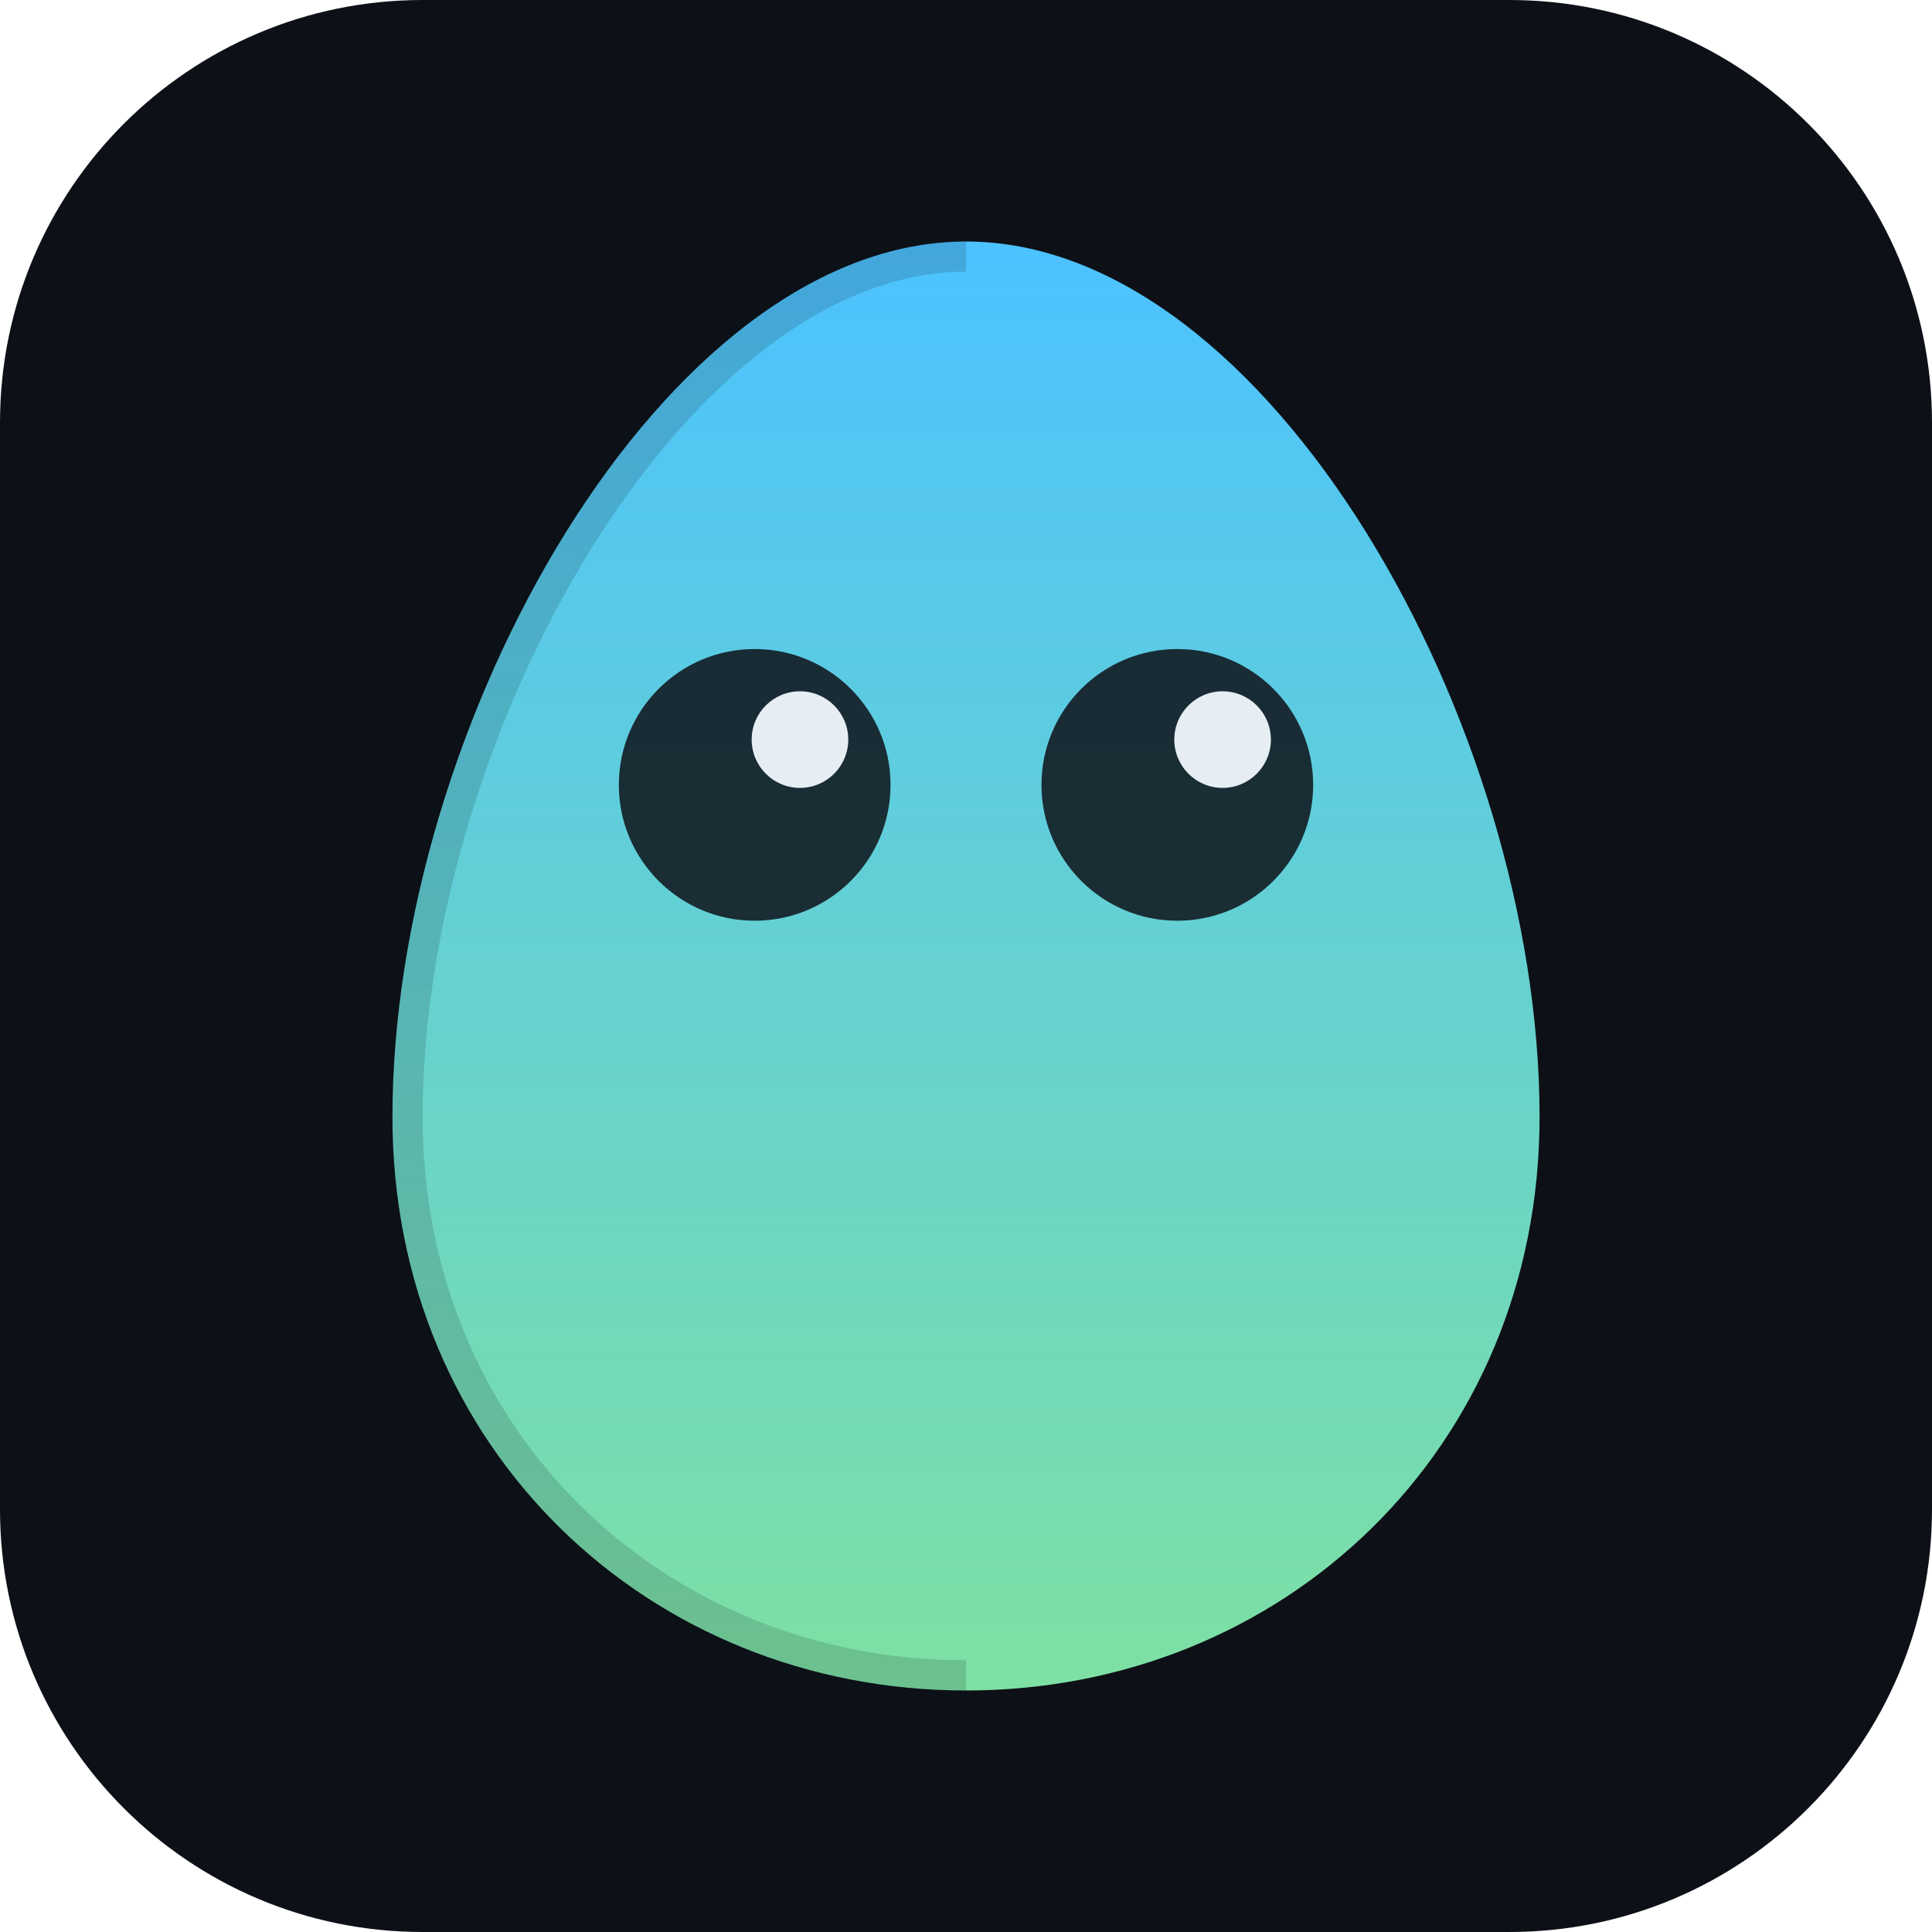
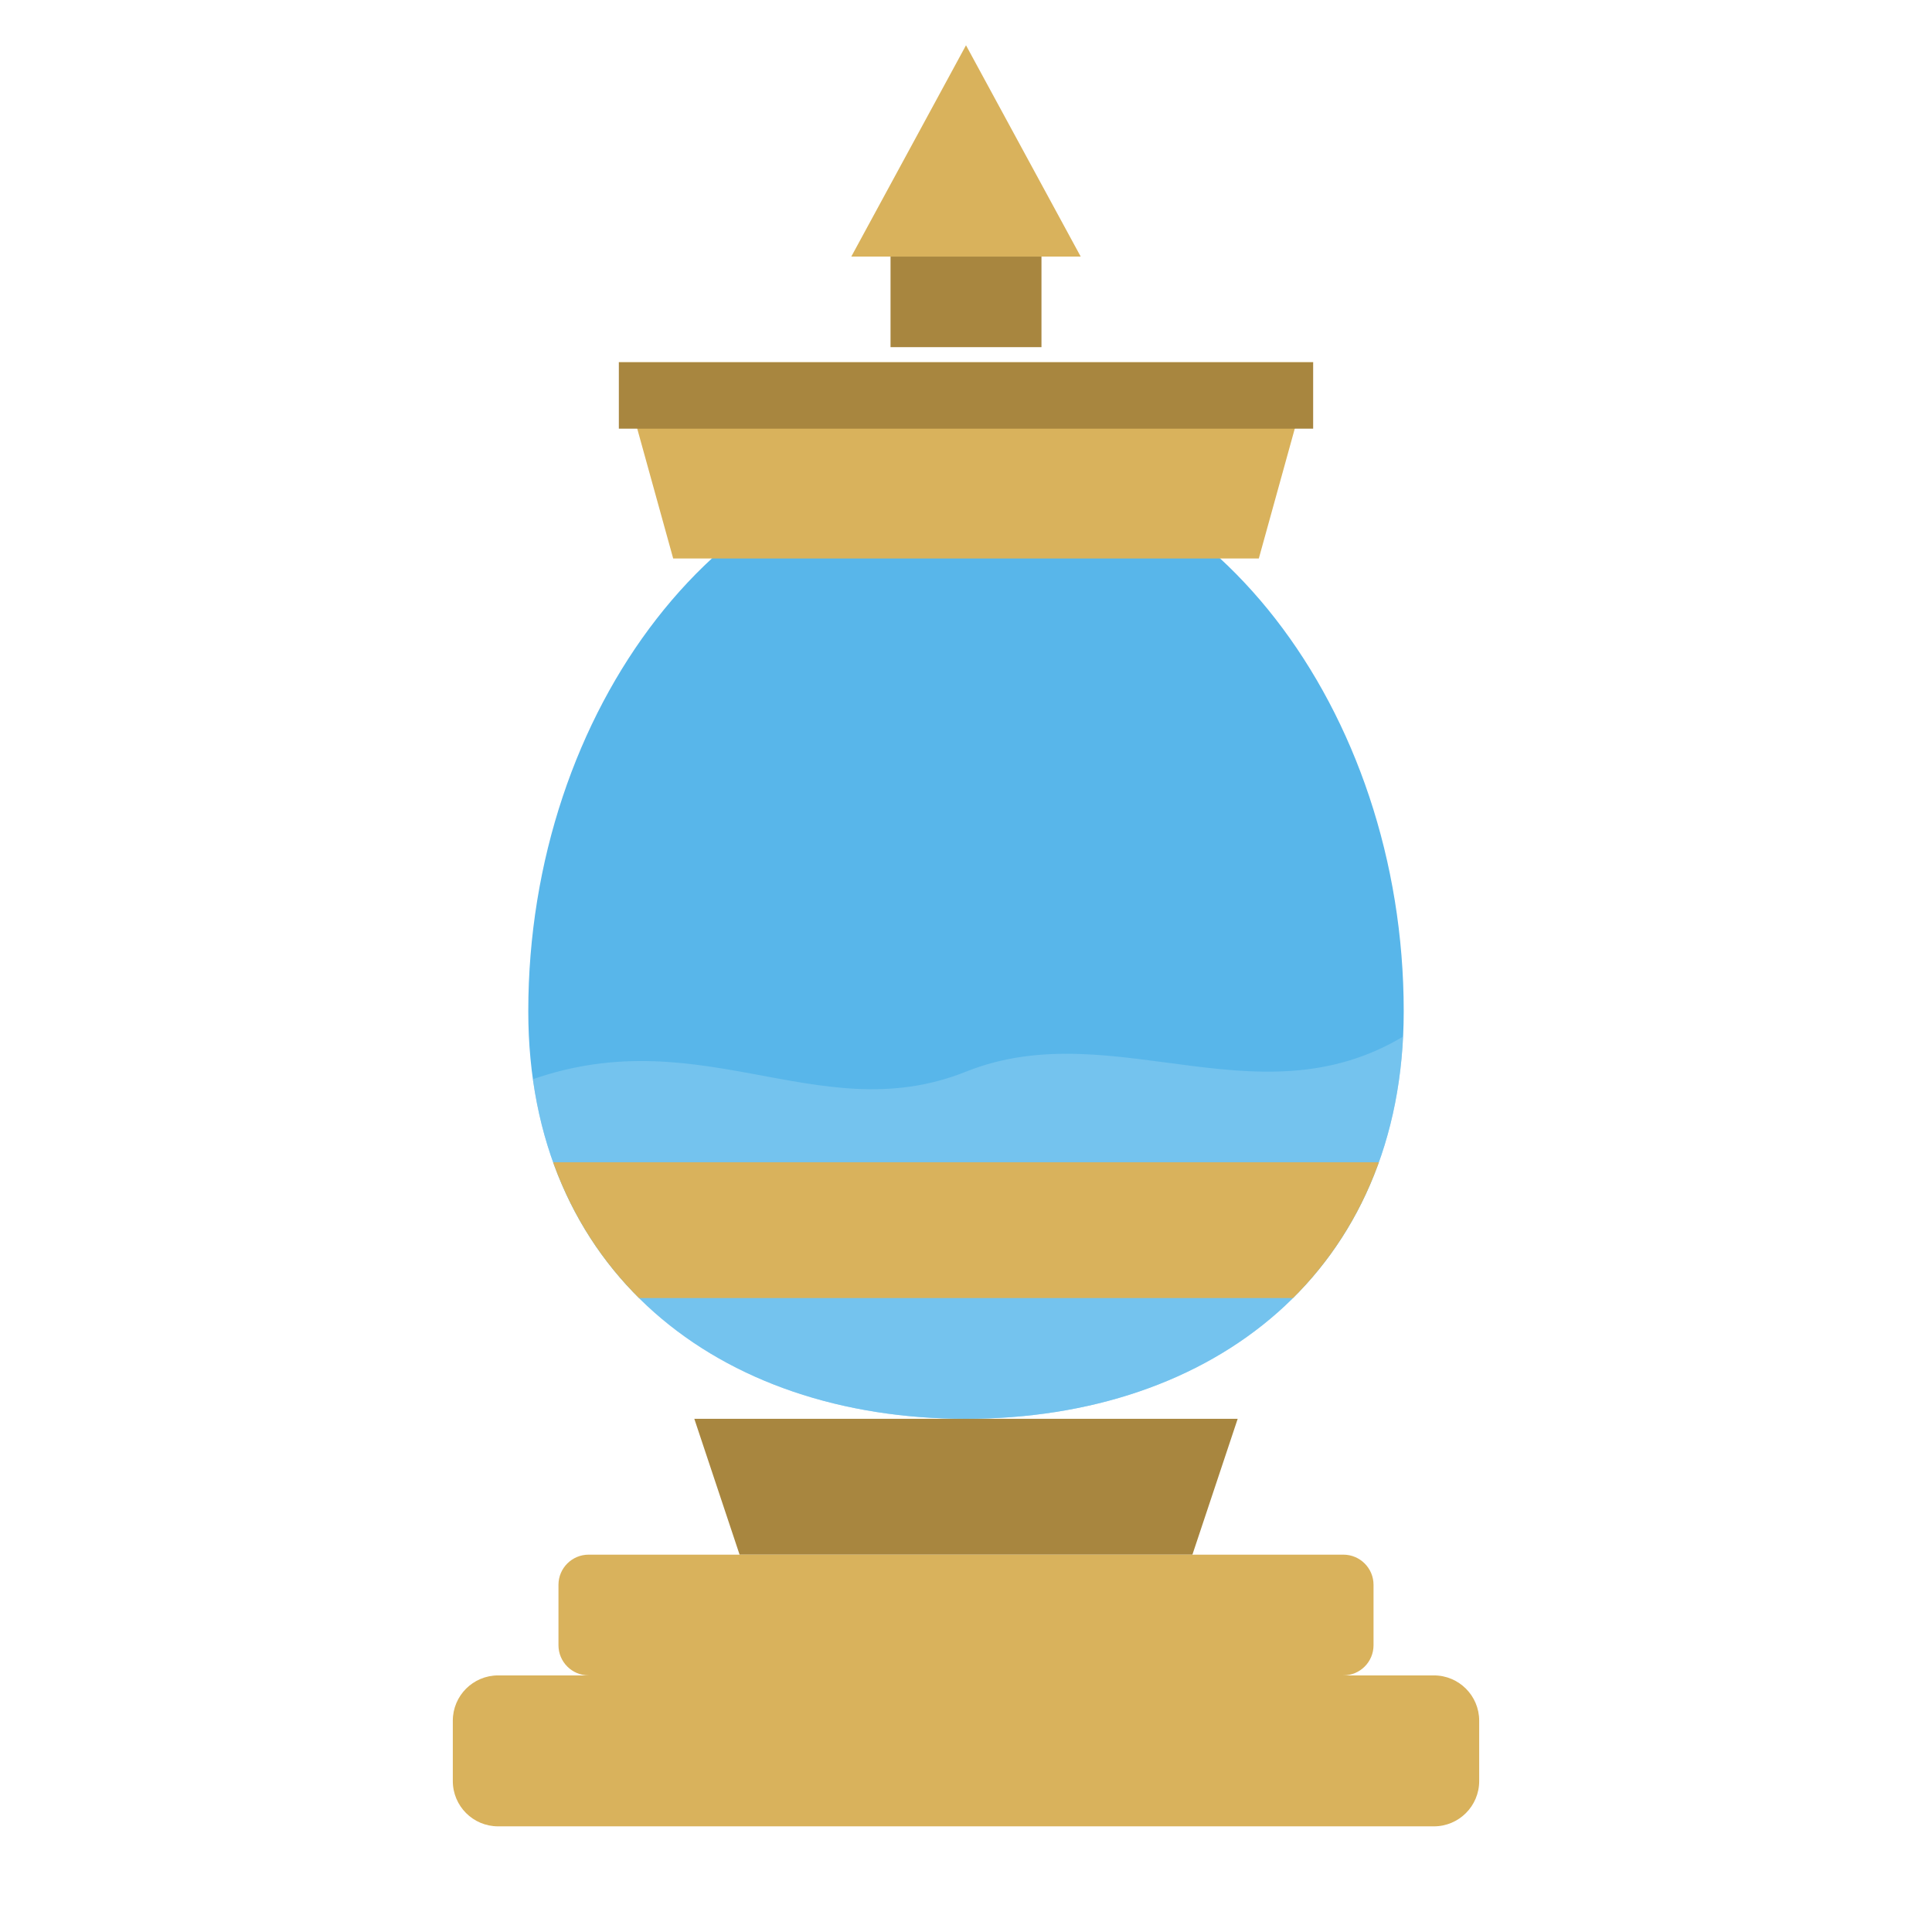
- <svg xmlns="http://www.w3.org/2000/svg" viewBox="0 0 64 64">
+ <svg xmlns="http://www.w3.org/2000/svg" viewBox="0 0 64 64" role="img" aria-label="Palarium">
  <defs>
-     <linearGradient id="egg" x1="0" y1="0" x2="0" y2="1">
-       <stop offset="0" stop-color="#4cc2ff" />
-       <stop offset="1" stop-color="#7ee0a3" />
-     </linearGradient>
+     <clipPath id="v">
+       <path d="M32 15c-8 0-14.5 8.5-14.5 18.5 0 8.6 6.3 13.5 14.5 13.5s14.5-4.9 14.5-13.5C46.5 23.5 40 15 32 15z" />
+     </clipPath>
  </defs>
-   <rect width="64" height="64" rx="14" fill="#0d1117" />
-   <path d="M32 8C22 8 13 24 13 37c0 11 8.5 19 19 19s19-8 19-19C51 24 42 8 32 8z" fill="url(#egg)" />
-   <path d="M32 8C22 8 13 24 13 37c0 11 8.5 19 19 19" fill="none" stroke="#0d1117" stroke-opacity=".15" stroke-width="2" />
-   <circle cx="25" cy="26" r="4.5" fill="#0d1117" opacity=".85" />
-   <circle cx="39" cy="26" r="4.5" fill="#0d1117" opacity=".85" />
-   <circle cx="26.5" cy="24.5" r="1.6" fill="#e6edf3" />
-   <circle cx="40.5" cy="24.5" r="1.6" fill="#e6edf3" />
+   <path d="M32 15c-8 0-14.5 8.5-14.5 18.5 0 8.6 6.3 13.5 14.5 13.5s14.5-4.9 14.5-13.5C46.5 23.5 40 15 32 15z" fill="#58b6ea" />
+   <g clip-path="url(#v)">
+     <path d="M17 36c6-2.5 10 1.5 15-.5s10 2 15-1.5V48H17z" fill="#8fd0f2" opacity=".5" />
+     <path d="M17 38.5h30v4.5H17z" fill="#d9b25c" />
+   </g>
+   <path d="M20.5 12h23l-1.8 6.5H22.3z" fill="#d9b25c" />
+   <path d="M20.5 12h23v2.2h-23z" fill="#a8863f" />
+   <path d="M32 1.5 35.8 8.5h-7.6z" fill="#d9b25c" />
+   <rect x="29.5" y="8.5" width="5" height="3" fill="#a8863f" />
+   <path d="M23 47h18l-1.5 4.5h-15z" fill="#a8863f" />
+   <rect x="18.5" y="51.5" width="27" height="4" rx="1" fill="#d9b25c" />
+   <rect x="15" y="55.5" width="34" height="5" rx="1.5" fill="#d9b25c" />
</svg>
